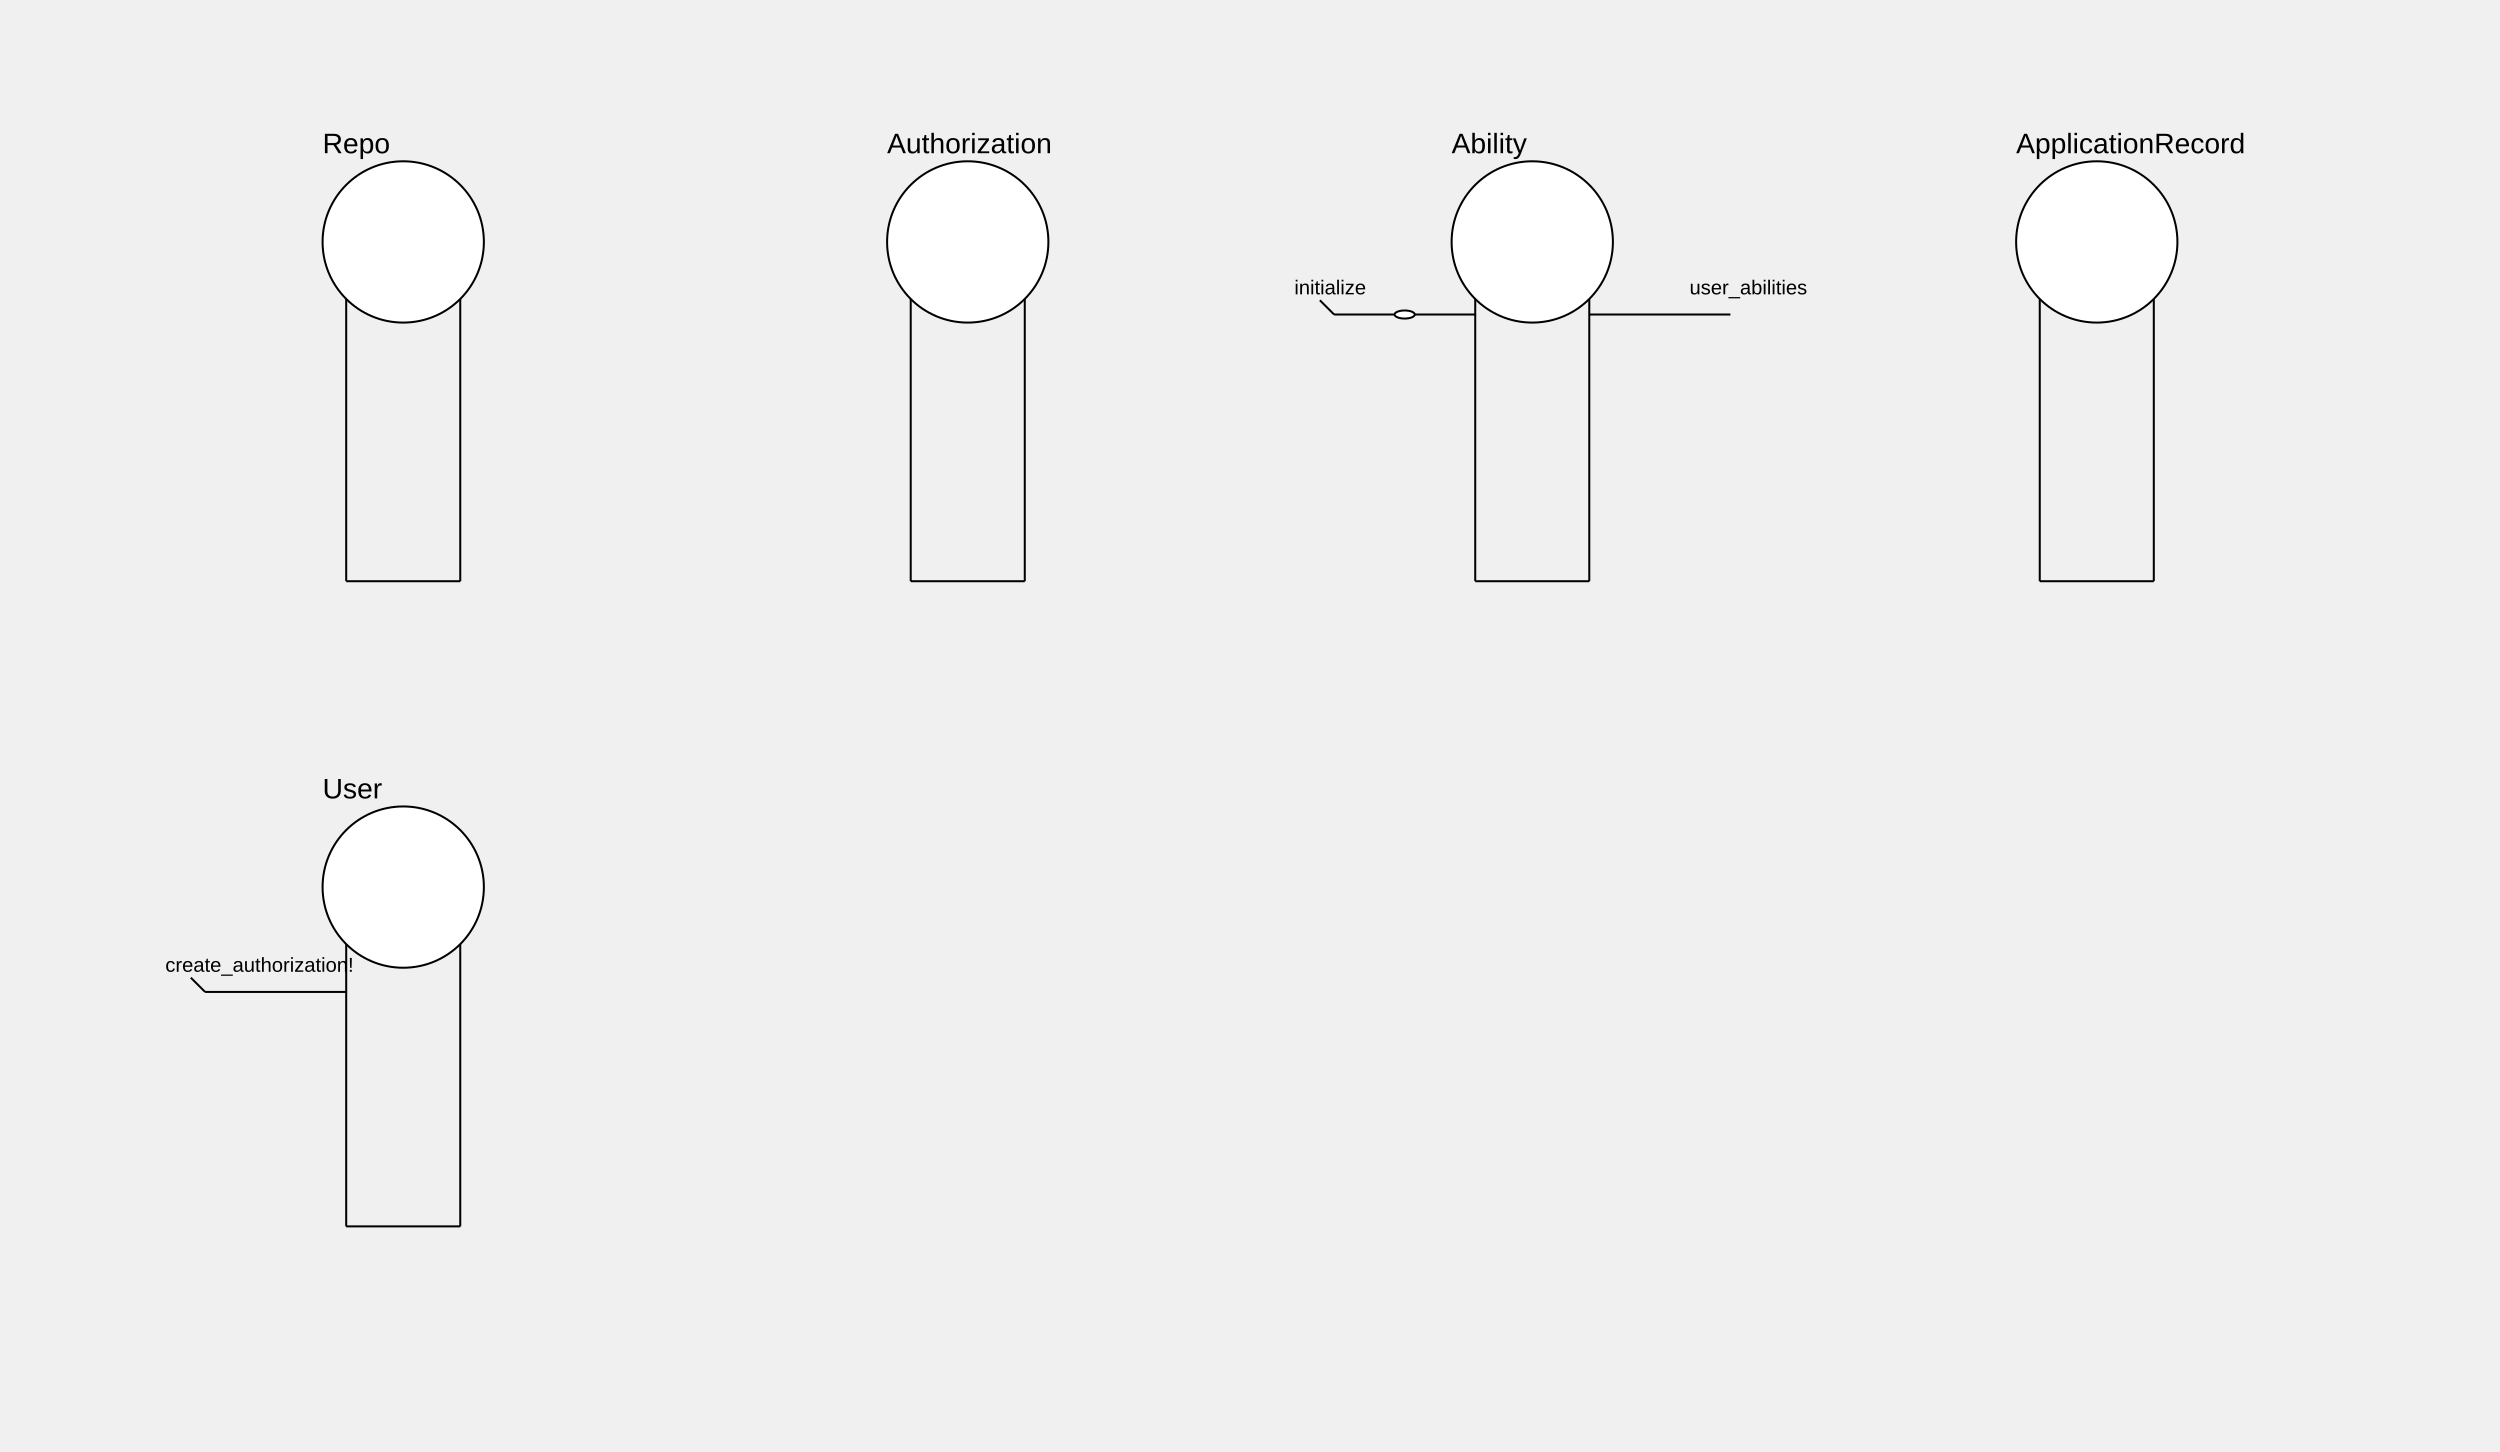
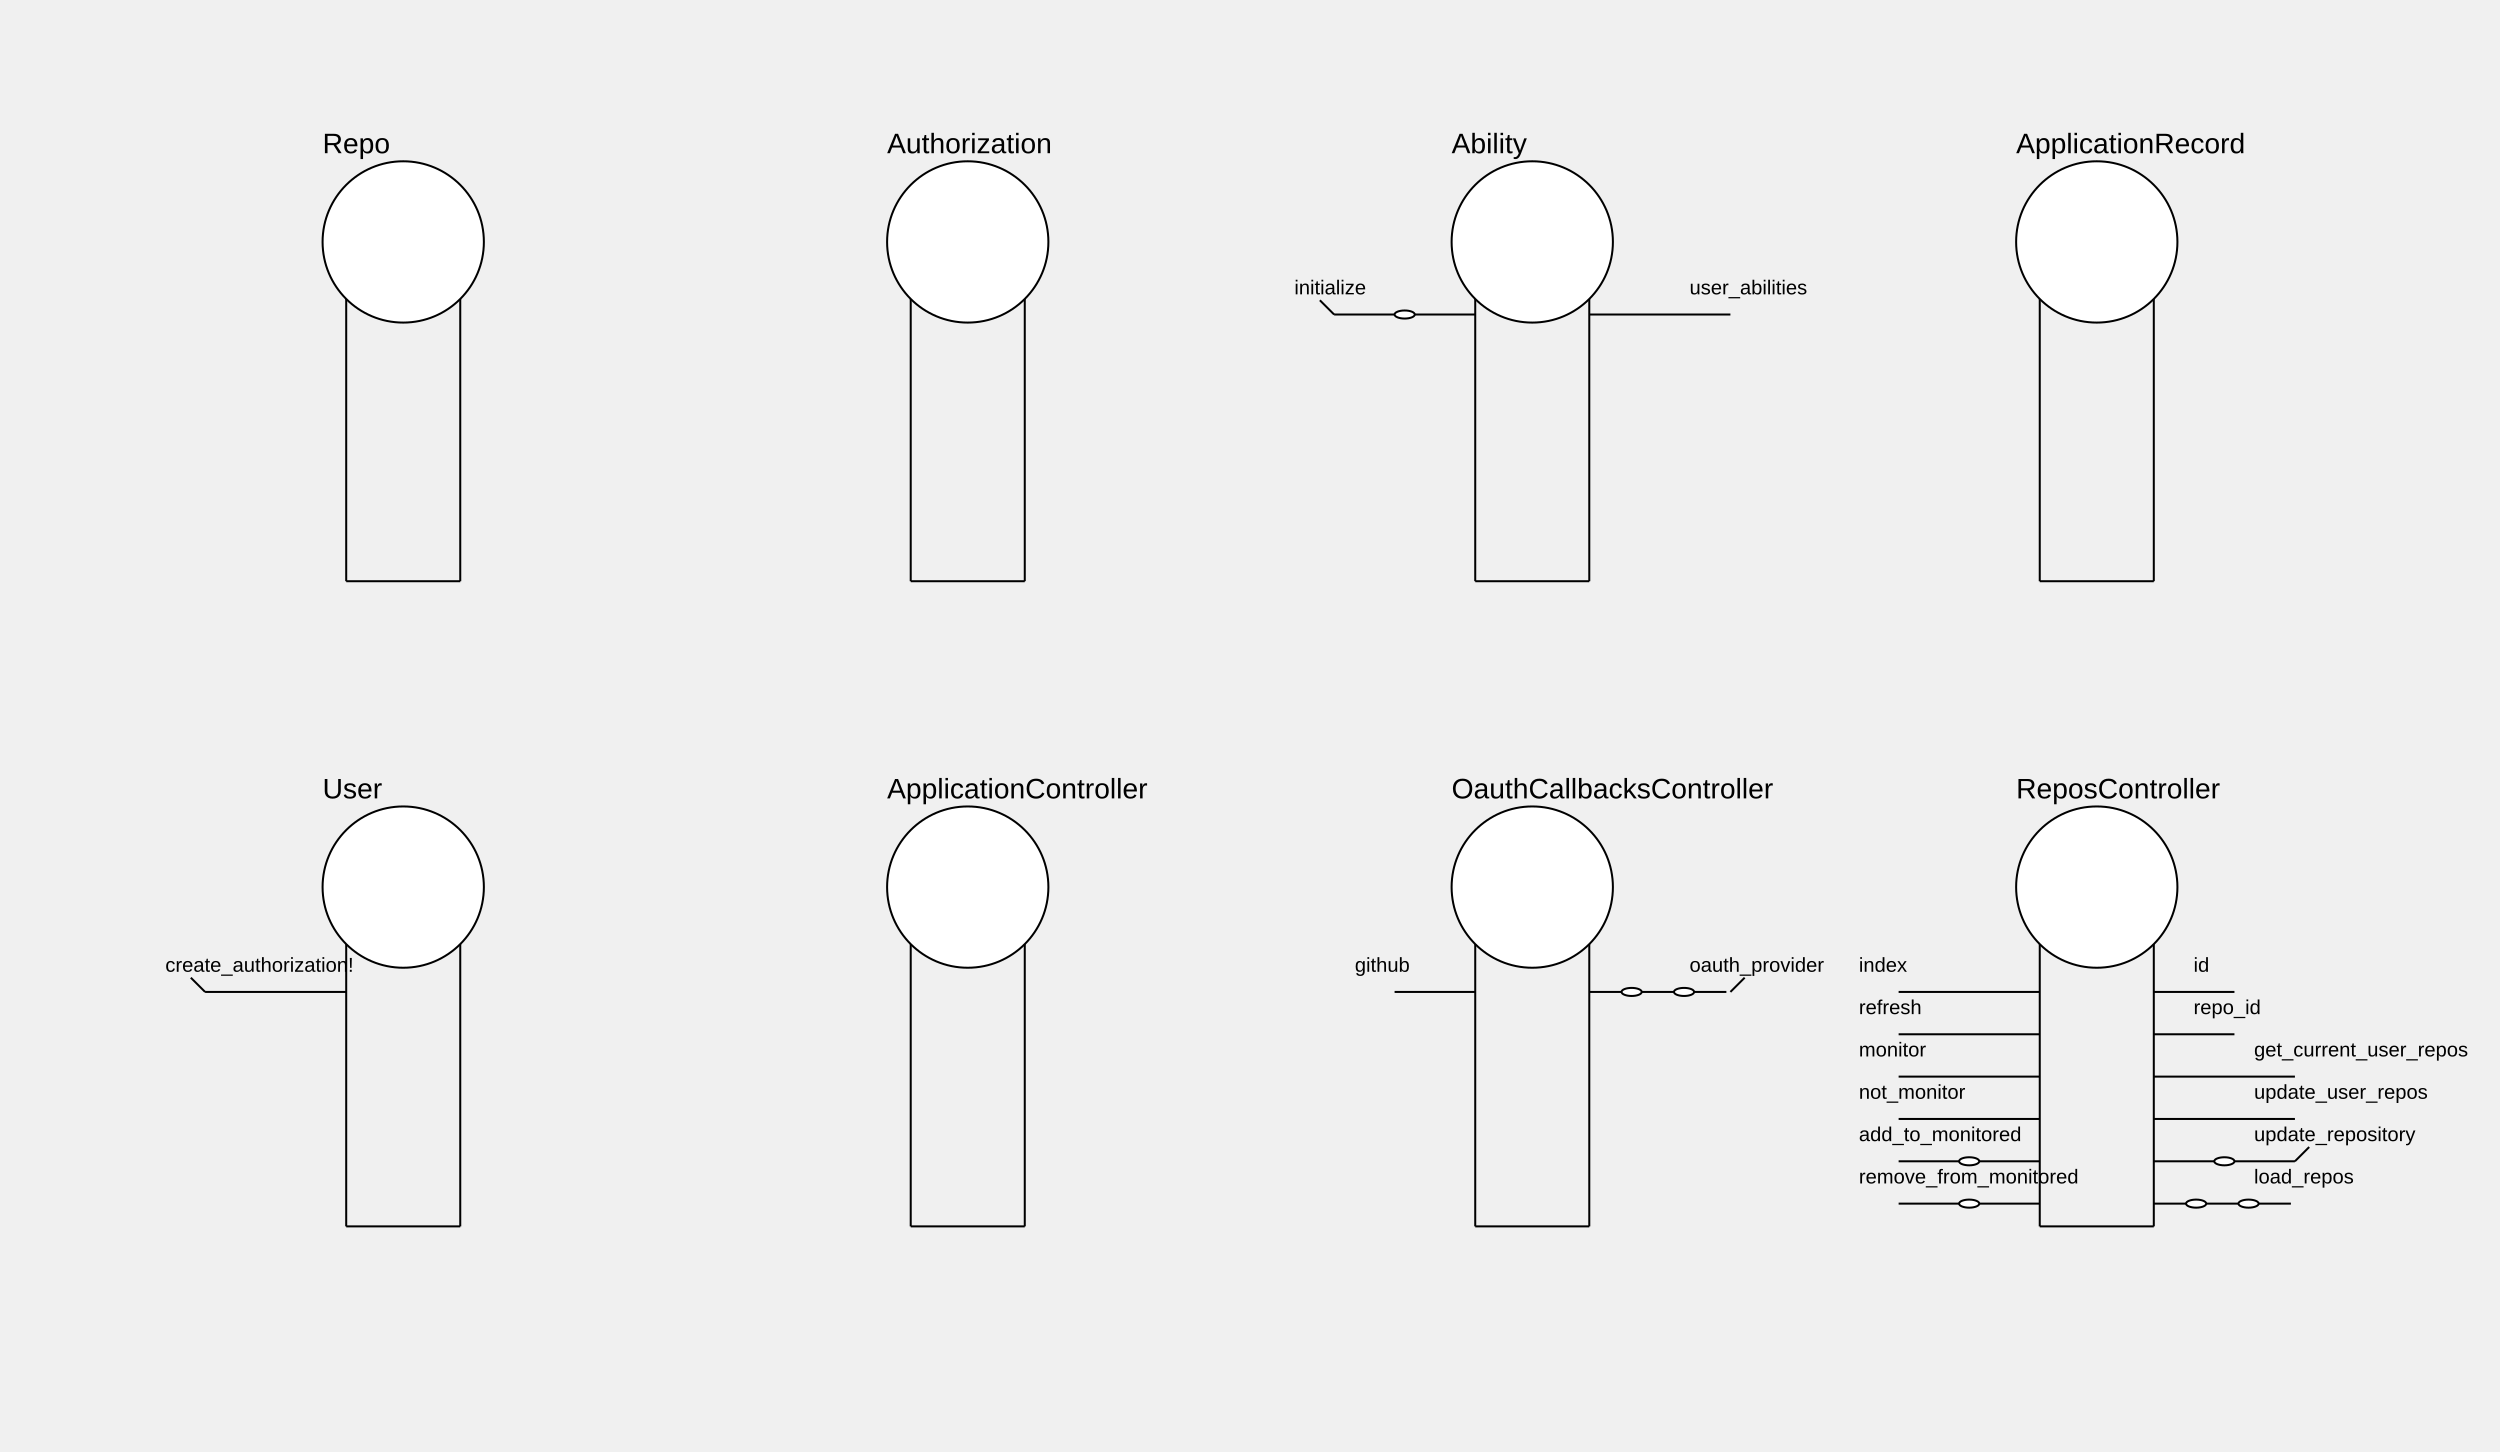
<svg xmlns="http://www.w3.org/2000/svg" width="1240.0" height="720.0" style="background:white">
  <circle cx="200.0" cy="120.0" r="40" fill="white" style="stroke:black; stroke-width:1" />
  <line x1="228.284" y1="148.284" x2="228.284" y2="288.284" style="stroke:black; stroke-width:1" />
  <line x1="171.716" y1="148.284" x2="171.716" y2="288.284" style="stroke:black; stroke-width:1" />
  <line x1="228.284" y1="288.284" x2="171.716" y2="288.284" style="stroke:black; stroke-width:1" />
  <text x="160.0" y="76.0" font-family="arial" font-size="14" fill="black" style="writing-mode: lr">Repo</text>
  <circle cx="480.0" cy="120.0" r="40" fill="white" style="stroke:black; stroke-width:1" />
  <line x1="508.284" y1="148.284" x2="508.284" y2="288.284" style="stroke:black; stroke-width:1" />
  <line x1="451.716" y1="148.284" x2="451.716" y2="288.284" style="stroke:black; stroke-width:1" />
  <line x1="508.284" y1="288.284" x2="451.716" y2="288.284" style="stroke:black; stroke-width:1" />
  <text x="440.0" y="76.0" font-family="arial" font-size="14" fill="black" style="writing-mode: lr">Authorization</text>
  <circle cx="760.0" cy="120.0" r="40" fill="white" style="stroke:black; stroke-width:1" />
  <line x1="788.284" y1="148.284" x2="788.284" y2="288.284" style="stroke:black; stroke-width:1" />
  <line x1="731.716" y1="148.284" x2="731.716" y2="288.284" style="stroke:black; stroke-width:1" />
  <line x1="788.284" y1="288.284" x2="731.716" y2="288.284" style="stroke:black; stroke-width:1" />
  <text x="720.0" y="76.0" font-family="arial" font-size="14" fill="black" style="writing-mode: lr">Ability</text>
  <line x1="731.716" y1="156" x2="701.716" y2="156" style="stroke:black; stroke-width:1" />
  <ellipse cx="696.716" cy="156" rx="5" ry="2" style="stroke:black; stroke-width:1" fill="white" />
  <line x1="691.716" y1="156" x2="661.716" y2="156" style="stroke:black; stroke-width:1" />
  <text x="642" y="146" font-family="arial" font-size="10" fill="black" style="writing-mode: lr">initialize</text>
  <line x1="661.716" y1="156" x2="654.645" y2="148.929" style="stroke:black; stroke-width:1" />
  <line x1="788.284" y1="156" x2="858.284" y2="156" style="stroke:black; stroke-width:1" />
  <text x="838" y="146" font-family="arial" font-size="10" fill="black" style="writing-mode: lr">user_abilities</text>
  <circle cx="1040.0" cy="120.0" r="40" fill="white" style="stroke:black; stroke-width:1" />
  <line x1="1068.284" y1="148.284" x2="1068.284" y2="288.284" style="stroke:black; stroke-width:1" />
  <line x1="1011.716" y1="148.284" x2="1011.716" y2="288.284" style="stroke:black; stroke-width:1" />
  <line x1="1068.284" y1="288.284" x2="1011.716" y2="288.284" style="stroke:black; stroke-width:1" />
  <text x="1000.0" y="76.0" font-family="arial" font-size="14" fill="black" style="writing-mode: lr">ApplicationRecord</text>
  <circle cx="200.0" cy="440.0" r="40" fill="white" style="stroke:black; stroke-width:1" />
  <line x1="228.284" y1="468.284" x2="228.284" y2="608.284" style="stroke:black; stroke-width:1" />
  <line x1="171.716" y1="468.284" x2="171.716" y2="608.284" style="stroke:black; stroke-width:1" />
  <line x1="228.284" y1="608.284" x2="171.716" y2="608.284" style="stroke:black; stroke-width:1" />
  <text x="160.0" y="396.0" font-family="arial" font-size="14" fill="black" style="writing-mode: lr">User</text>
  <line x1="171.716" y1="492" x2="101.716" y2="492" style="stroke:black; stroke-width:1" />
  <text x="82" y="482" font-family="arial" font-size="10" fill="black" style="writing-mode: lr">create_authorization!</text>
  <line x1="101.716" y1="492" x2="94.645" y2="484.929" style="stroke:black; stroke-width:1" />
+   <circle cx="480.0" cy="440.0" r="40" fill="white" style="stroke:black; stroke-width:1" />
+   <line x1="508.284" y1="468.284" x2="508.284" y2="608.284" style="stroke:black; stroke-width:1" />
+   <line x1="451.716" y1="468.284" x2="451.716" y2="608.284" style="stroke:black; stroke-width:1" />
+   <line x1="508.284" y1="608.284" x2="451.716" y2="608.284" style="stroke:black; stroke-width:1" />
+   <text x="440.0" y="396.0" font-family="arial" font-size="14" fill="black" style="writing-mode: lr">ApplicationController</text>
+   <circle cx="760.0" cy="440.0" r="40" fill="white" style="stroke:black; stroke-width:1" />
+   <line x1="788.284" y1="468.284" x2="788.284" y2="608.284" style="stroke:black; stroke-width:1" />
+   <line x1="731.716" y1="468.284" x2="731.716" y2="608.284" style="stroke:black; stroke-width:1" />
+   <line x1="788.284" y1="608.284" x2="731.716" y2="608.284" style="stroke:black; stroke-width:1" />
+   <text x="720.0" y="396.0" font-family="arial" font-size="14" fill="black" style="writing-mode: lr">OauthCallbacksController</text>
+   <line x1="731.716" y1="492" x2="691.716" y2="492" style="stroke:black; stroke-width:1" />
+   <text x="672" y="482" font-family="arial" font-size="10" fill="black" style="writing-mode: lr">github</text>
+   <line x1="788.284" y1="492" x2="804.284" y2="492" style="stroke:black; stroke-width:1" />
+   <ellipse cx="809.284" cy="492" rx="5" ry="2" style="stroke:black; stroke-width:1" fill="white" />
+   <line x1="814.284" y1="492" x2="830.284" y2="492" style="stroke:black; stroke-width:1" />
+   <ellipse cx="835.284" cy="492" rx="5" ry="2" style="stroke:black; stroke-width:1" fill="white" />
+   <line x1="840.284" y1="492" x2="856.284" y2="492" style="stroke:black; stroke-width:1" />
+   <text x="838" y="482" font-family="arial" font-size="10" fill="black" style="writing-mode: lr">oauth_provider</text>
+   <line x1="858.284" y1="492" x2="865.355" y2="484.929" style="stroke:black; stroke-width:1" />
+   <circle cx="1040.0" cy="440.0" r="40" fill="white" style="stroke:black; stroke-width:1" />
+   <line x1="1068.284" y1="468.284" x2="1068.284" y2="608.284" style="stroke:black; stroke-width:1" />
+   <line x1="1011.716" y1="468.284" x2="1011.716" y2="608.284" style="stroke:black; stroke-width:1" />
+   <line x1="1068.284" y1="608.284" x2="1011.716" y2="608.284" style="stroke:black; stroke-width:1" />
+   <text x="1000.0" y="396.0" font-family="arial" font-size="14" fill="black" style="writing-mode: lr">ReposController</text>
+   <line x1="1011.716" y1="492" x2="941.716" y2="492" style="stroke:black; stroke-width:1" />
+   <text x="922" y="482" font-family="arial" font-size="10" fill="black" style="writing-mode: lr">index</text>
+   <line x1="1011.716" y1="513" x2="941.716" y2="513" style="stroke:black; stroke-width:1" />
+   <text x="922" y="503" font-family="arial" font-size="10" fill="black" style="writing-mode: lr">refresh</text>
+   <line x1="1011.716" y1="534" x2="941.716" y2="534" style="stroke:black; stroke-width:1" />
+   <text x="922" y="524" font-family="arial" font-size="10" fill="black" style="writing-mode: lr">monitor</text>
+   <line x1="1011.716" y1="555" x2="941.716" y2="555" style="stroke:black; stroke-width:1" />
+   <text x="922" y="545" font-family="arial" font-size="10" fill="black" style="writing-mode: lr">not_monitor</text>
+   <line x1="1011.716" y1="576" x2="981.716" y2="576" style="stroke:black; stroke-width:1" />
+   <ellipse cx="976.716" cy="576" rx="5" ry="2" style="stroke:black; stroke-width:1" fill="white" />
+   <line x1="971.716" y1="576" x2="941.716" y2="576" style="stroke:black; stroke-width:1" />
+   <text x="922" y="566" font-family="arial" font-size="10" fill="black" style="writing-mode: lr">add_to_monitored</text>
+   <line x1="1011.716" y1="597" x2="981.716" y2="597" style="stroke:black; stroke-width:1" />
+   <ellipse cx="976.716" cy="597" rx="5" ry="2" style="stroke:black; stroke-width:1" fill="white" />
+   <line x1="971.716" y1="597" x2="941.716" y2="597" style="stroke:black; stroke-width:1" />
+   <text x="922" y="587" font-family="arial" font-size="10" fill="black" style="writing-mode: lr">remove_from_monitored</text>
+   <line x1="1068.284" y1="492" x2="1108.284" y2="492" style="stroke:black; stroke-width:1" />
+   <text x="1088" y="482" font-family="arial" font-size="10" fill="black" style="writing-mode: lr">id</text>
+   <line x1="1068.284" y1="513" x2="1108.284" y2="513" style="stroke:black; stroke-width:1" />
+   <text x="1088" y="503" font-family="arial" font-size="10" fill="black" style="writing-mode: lr">repo_id</text>
+   <line x1="1068.284" y1="534" x2="1138.284" y2="534" style="stroke:black; stroke-width:1" />
+   <text x="1118" y="524" font-family="arial" font-size="10" fill="black" style="writing-mode: lr">get_current_user_repos</text>
+   <line x1="1068.284" y1="555" x2="1138.284" y2="555" style="stroke:black; stroke-width:1" />
+   <text x="1118" y="545" font-family="arial" font-size="10" fill="black" style="writing-mode: lr">update_user_repos</text>
+   <line x1="1068.284" y1="576" x2="1098.284" y2="576" style="stroke:black; stroke-width:1" />
+   <ellipse cx="1103.284" cy="576" rx="5" ry="2" style="stroke:black; stroke-width:1" fill="white" />
+   <line x1="1108.284" y1="576" x2="1138.284" y2="576" style="stroke:black; stroke-width:1" />
+   <text x="1118" y="566" font-family="arial" font-size="10" fill="black" style="writing-mode: lr">update_repository</text>
+   <line x1="1138.284" y1="576" x2="1145.355" y2="568.929" style="stroke:black; stroke-width:1" />
+   <line x1="1068.284" y1="597" x2="1084.284" y2="597" style="stroke:black; stroke-width:1" />
+   <ellipse cx="1089.284" cy="597" rx="5" ry="2" style="stroke:black; stroke-width:1" fill="white" />
+   <line x1="1094.284" y1="597" x2="1110.284" y2="597" style="stroke:black; stroke-width:1" />
+   <ellipse cx="1115.284" cy="597" rx="5" ry="2" style="stroke:black; stroke-width:1" fill="white" />
+   <line x1="1120.284" y1="597" x2="1136.284" y2="597" style="stroke:black; stroke-width:1" />
+   <text x="1118" y="587" font-family="arial" font-size="10" fill="black" style="writing-mode: lr">load_repos</text>
</svg>
